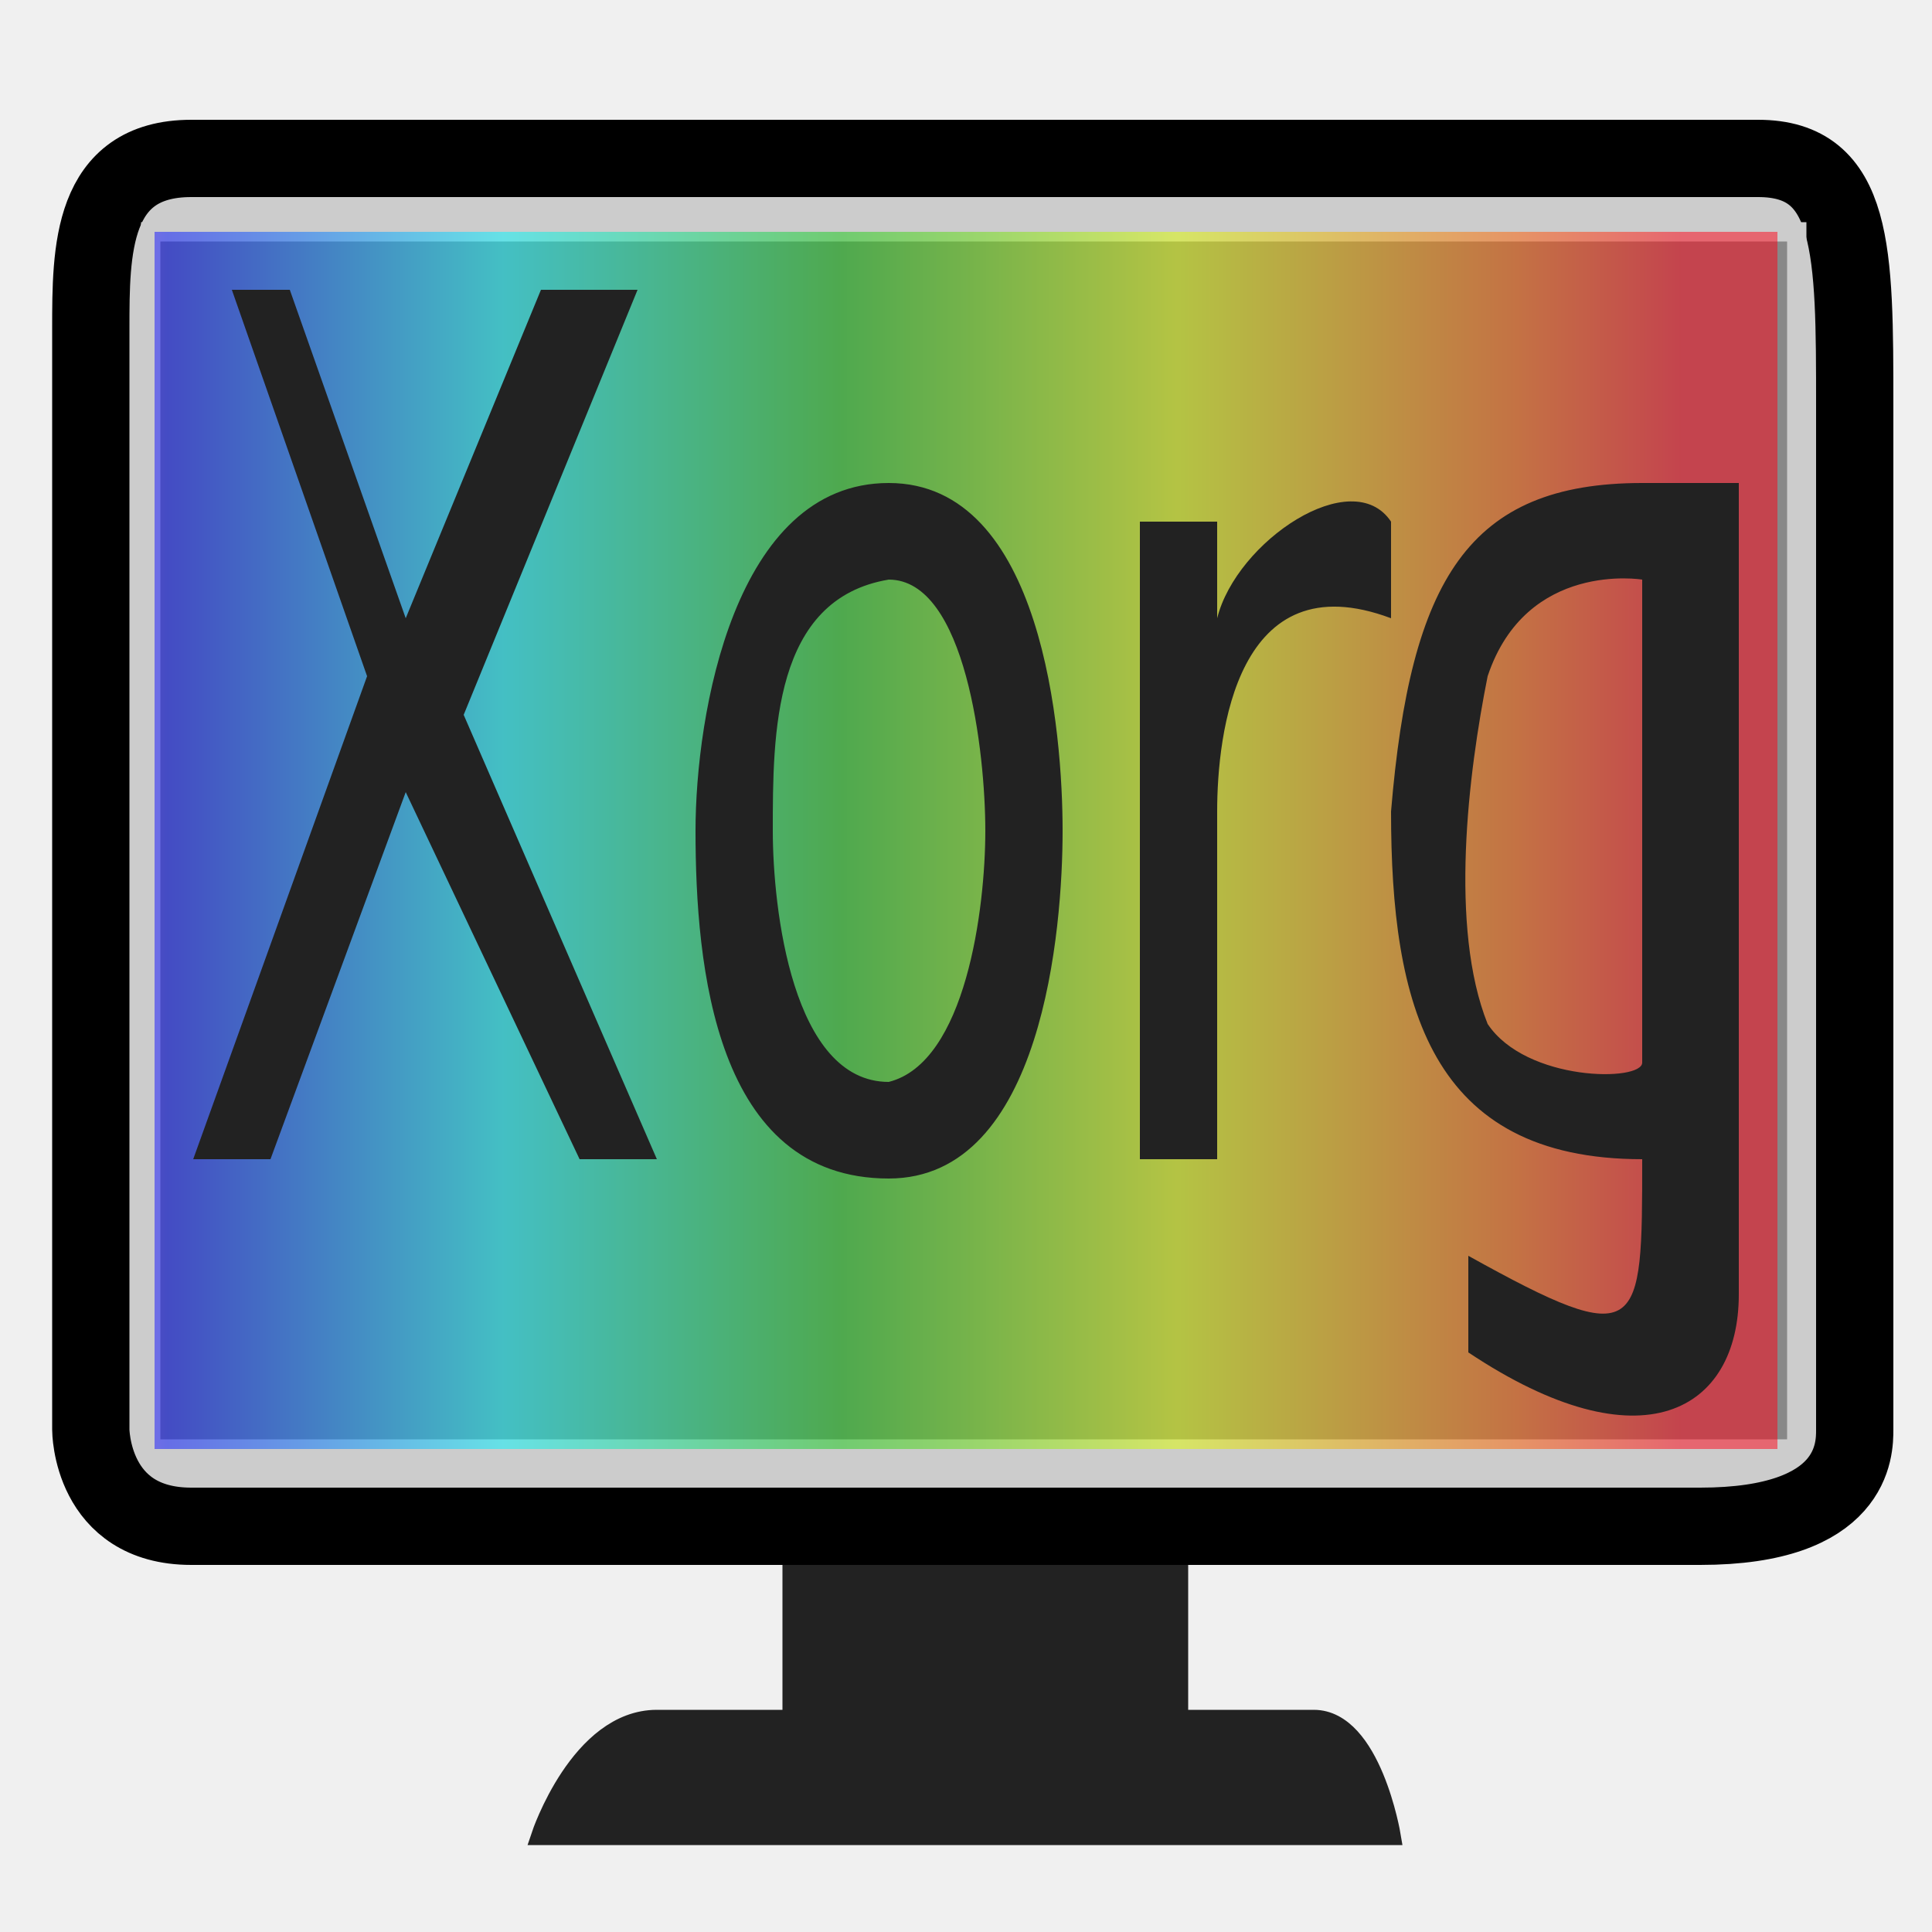
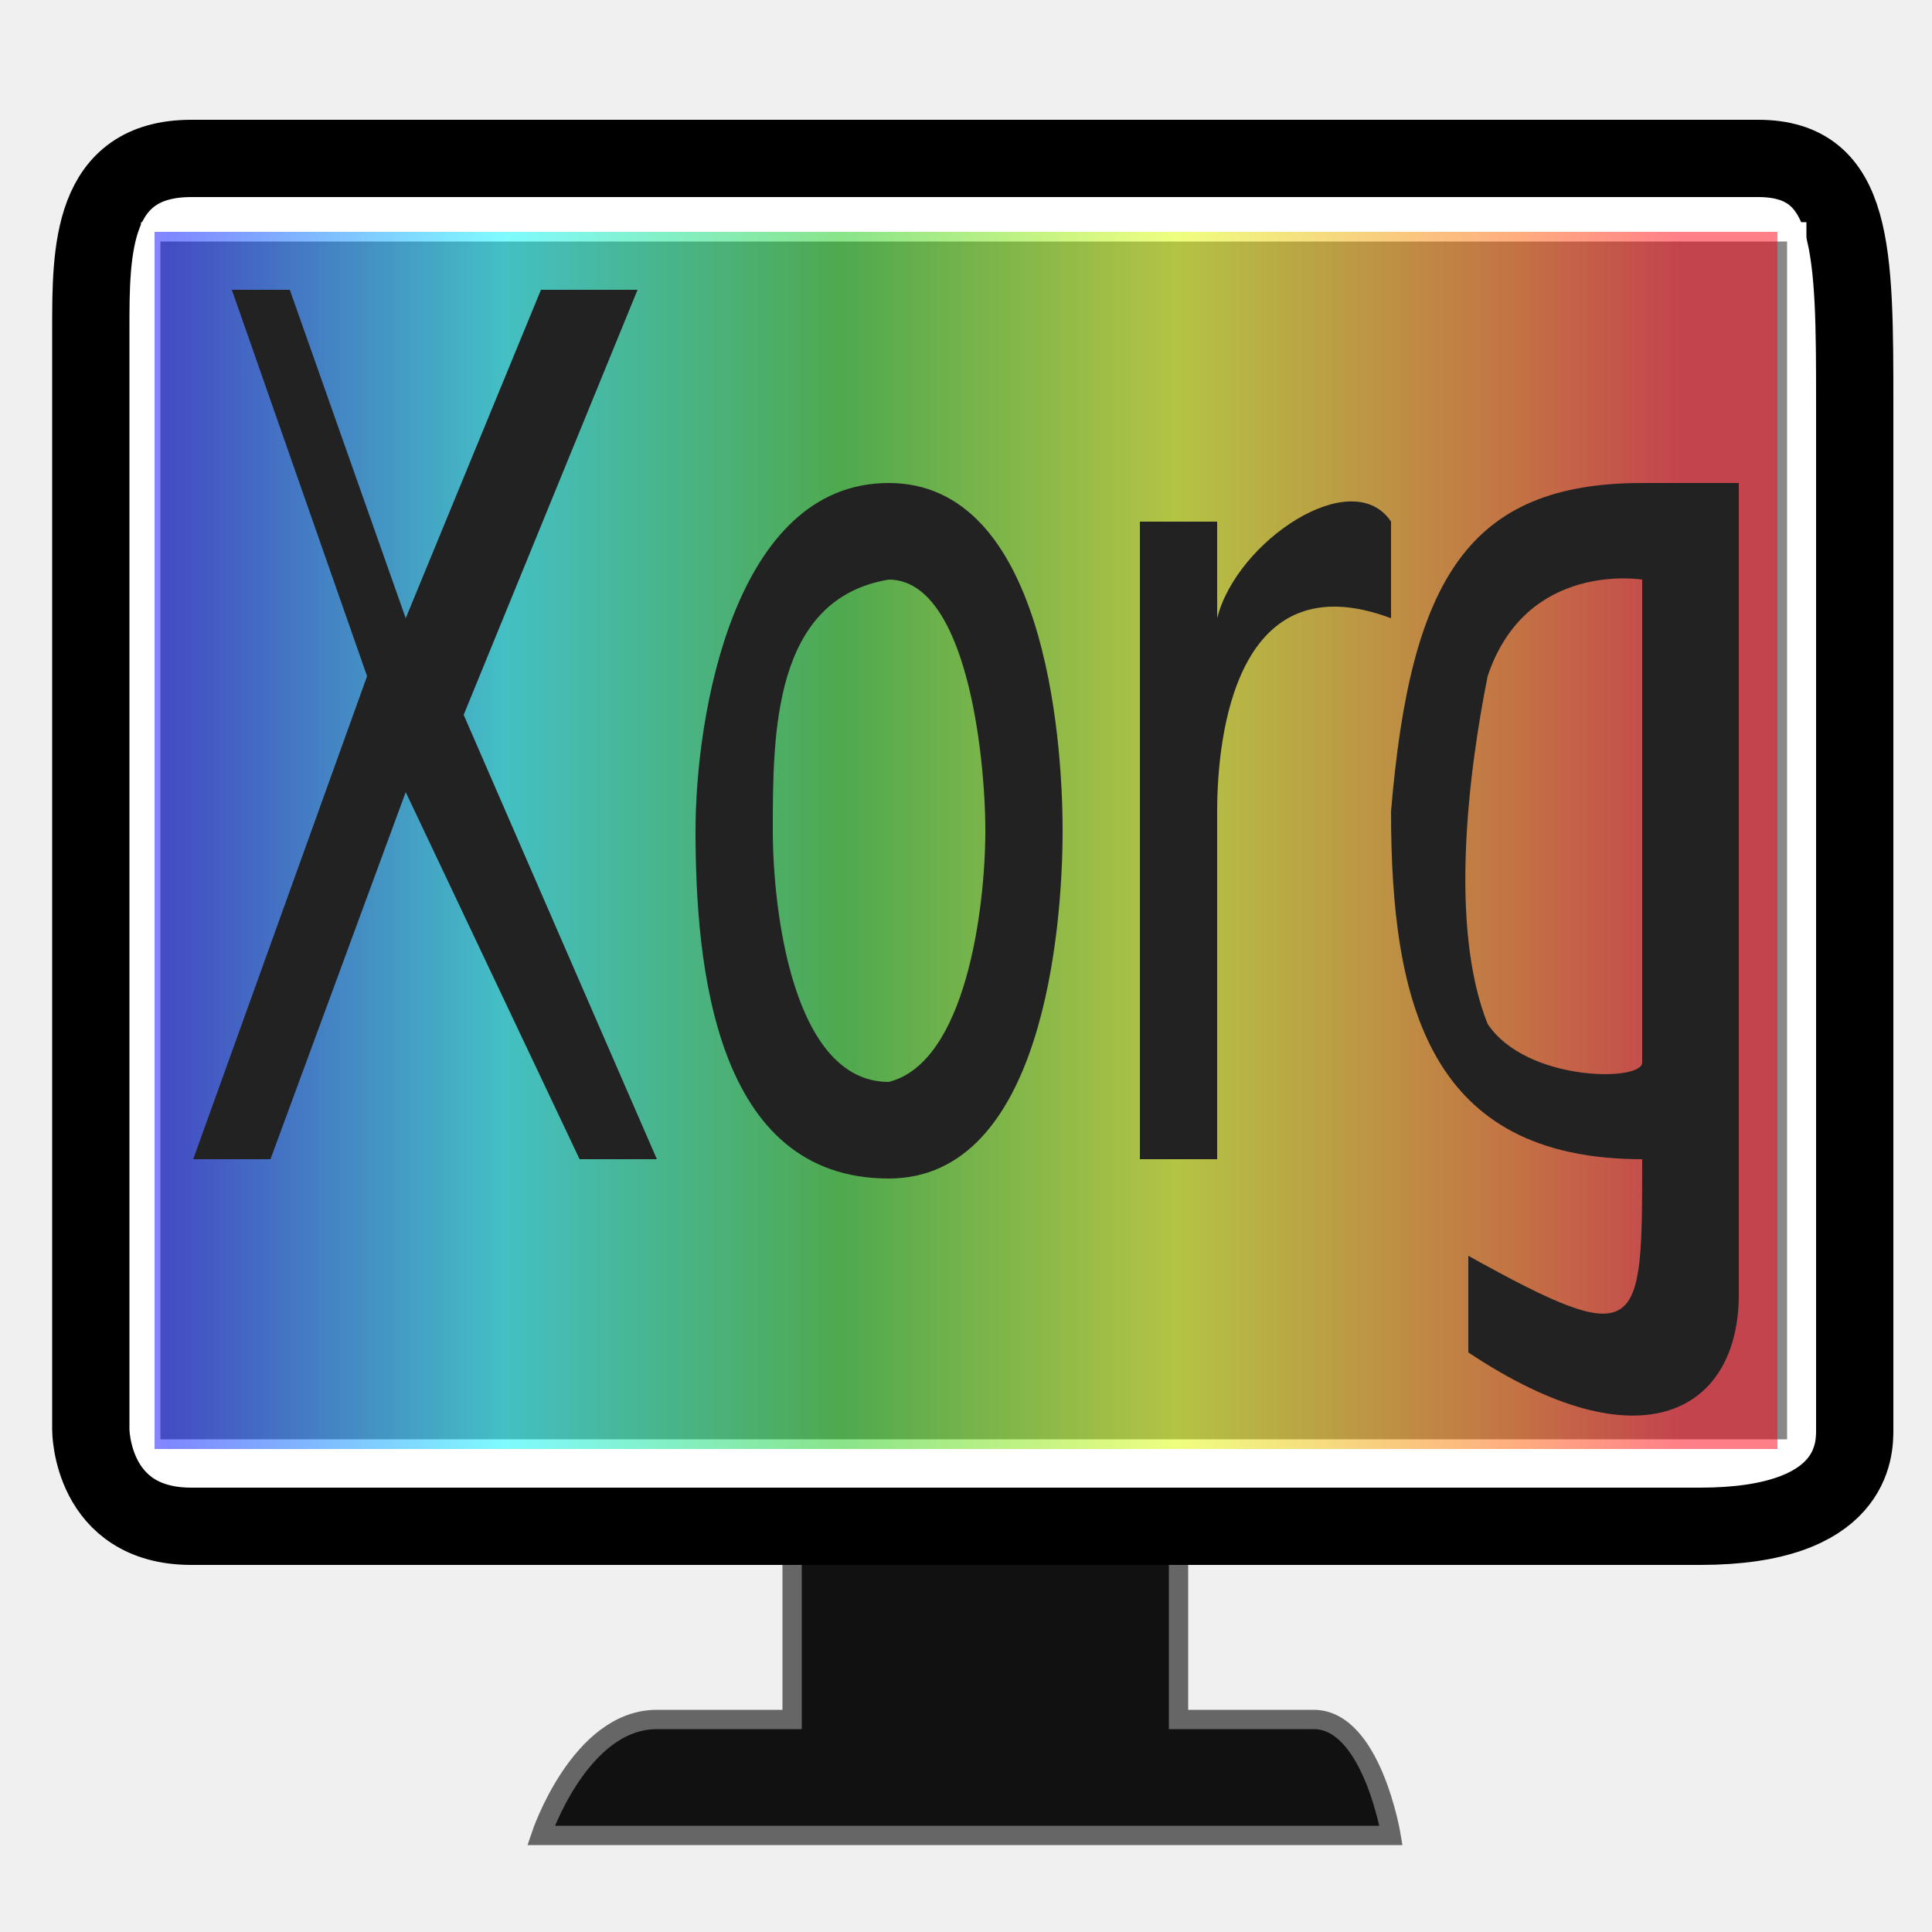
<svg height="100" width="100">
  <defs id="defs">
    <linearGradient id="Gradient0" gradientUnits="userSpaceOnUse" x2="87">
      <stop stop-color="#DA00FF" offset="0" />
      <stop stop-color="#0010FF" offset=".1" />
      <stop stop-color="#00F7FF" offset=".3" />
      <stop stop-color="#15CA15" offset=".5" />
      <stop stop-color="#E0FF00" offset=".7" />
      <stop stop-color="#FF5E00" offset=".9" />
      <stop stop-color="#FF0013" offset="1" />
    </linearGradient>
  </defs>
-   <path style="fill:#222222;stroke:#222222" d="m 41,81 0,8 c 0,0 -6,0 -7,0 -4,0 -6,6 -6,6 2,0 43,0 44,0 0,0 -1,-6 -4,-6 -2,0 -7,0 -7,0 l 0,-8" />
-   <path style="fill:#cccccc;stroke:#000000;stroke-width:4px;stroke-linecap:butt" d="m 4.7,74 c 0,-16 0,-45 0,-57 0,-4 0,-8.8 5.2,-8.8 9.1,0 76.1,0 81.1,0 5,0 5,4.8 5,12.8 0,11 0,46 0,53 0,1 0,5 -8,5 -5,0 -74,0 -78.1,0 -5.2,0 -5.2,-5 -5.2,-5 z" />
-   <path style="fill:#888888;stroke:#cccccc" d="M 7.8,12 93,12 93,75 7.8,75 z" />
+   <path style="fill:#111111;stroke:#666666" d="m 41,81 0,8 c 0,0 -6,0 -7,0 -4,0 -6,6 -6,6 2,0 43,0 44,0 0,0 -1,-6 -4,-6 -2,0 -7,0 -7,0 l 0,-8" />
+   <path style="fill:#ffffff;stroke:#000000;stroke-width:4px;stroke-linecap:butt" d="m 4.7,74 c 0,-16 0,-45 0,-57 0,-4 0,-8.8 5.2,-8.8 9.1,0 76.1,0 81.1,0 5,0 5,4.8 5,12.8 0,11 0,46 0,53 0,1 0,5 -8,5 -5,0 -74,0 -78.1,0 -5.2,0 -5.2,-5 -5.2,-5 z" />
+   <path style="fill:#888888;stroke:#ffffff" d="M 7.8,12 93,12 93,75 7.8,75 z" />
  <rect id="rect0" fill-rule="evenodd" height="63" width="84" y="12" x="8" fill="url(#Gradient0)" style="fill-opacity:0.5" />
  <path style="fill:#222222;" d="m 85,30 c 0,0 -6,-1 -8,5 -1,5 -2,13 0,18 2,3 8,3 8,2 0,-2 0,-7 0,-11 m 5,23 c 0,6 -5,9 -14,3 l 0,-5 c 9,5 9,4 9,-5 -11,0 -13,-8 -13,-18 1,-12 4,-17 13,-17 0,3 0,2 0,0 2,0 3,0 5,0 m -18,7 c -8,-3 -9,6 -9,10 l 0,18 -4,0 0,-33 4,0 0,5 c 1,-4 7,-8 9,-5 l 0,5 M 46,30 c -6,1 -6,8 -6,13 0,4 1,13 6,13 4,-1 5,-9 5,-13 0,-4 -1,-13 -5,-13 m 0,-5 c 8,0 9,13 9,18 0,5 -1,18 -9,18 C 37,61 36,50 36,43 36,37 38,25 46,25 m -34,-10 3,0 6,17 7,-17 5,0 -9,22 10,23 -4,0 -9,-19 -7,19 -4,0 9,-25 -7,-20" />
</svg>
